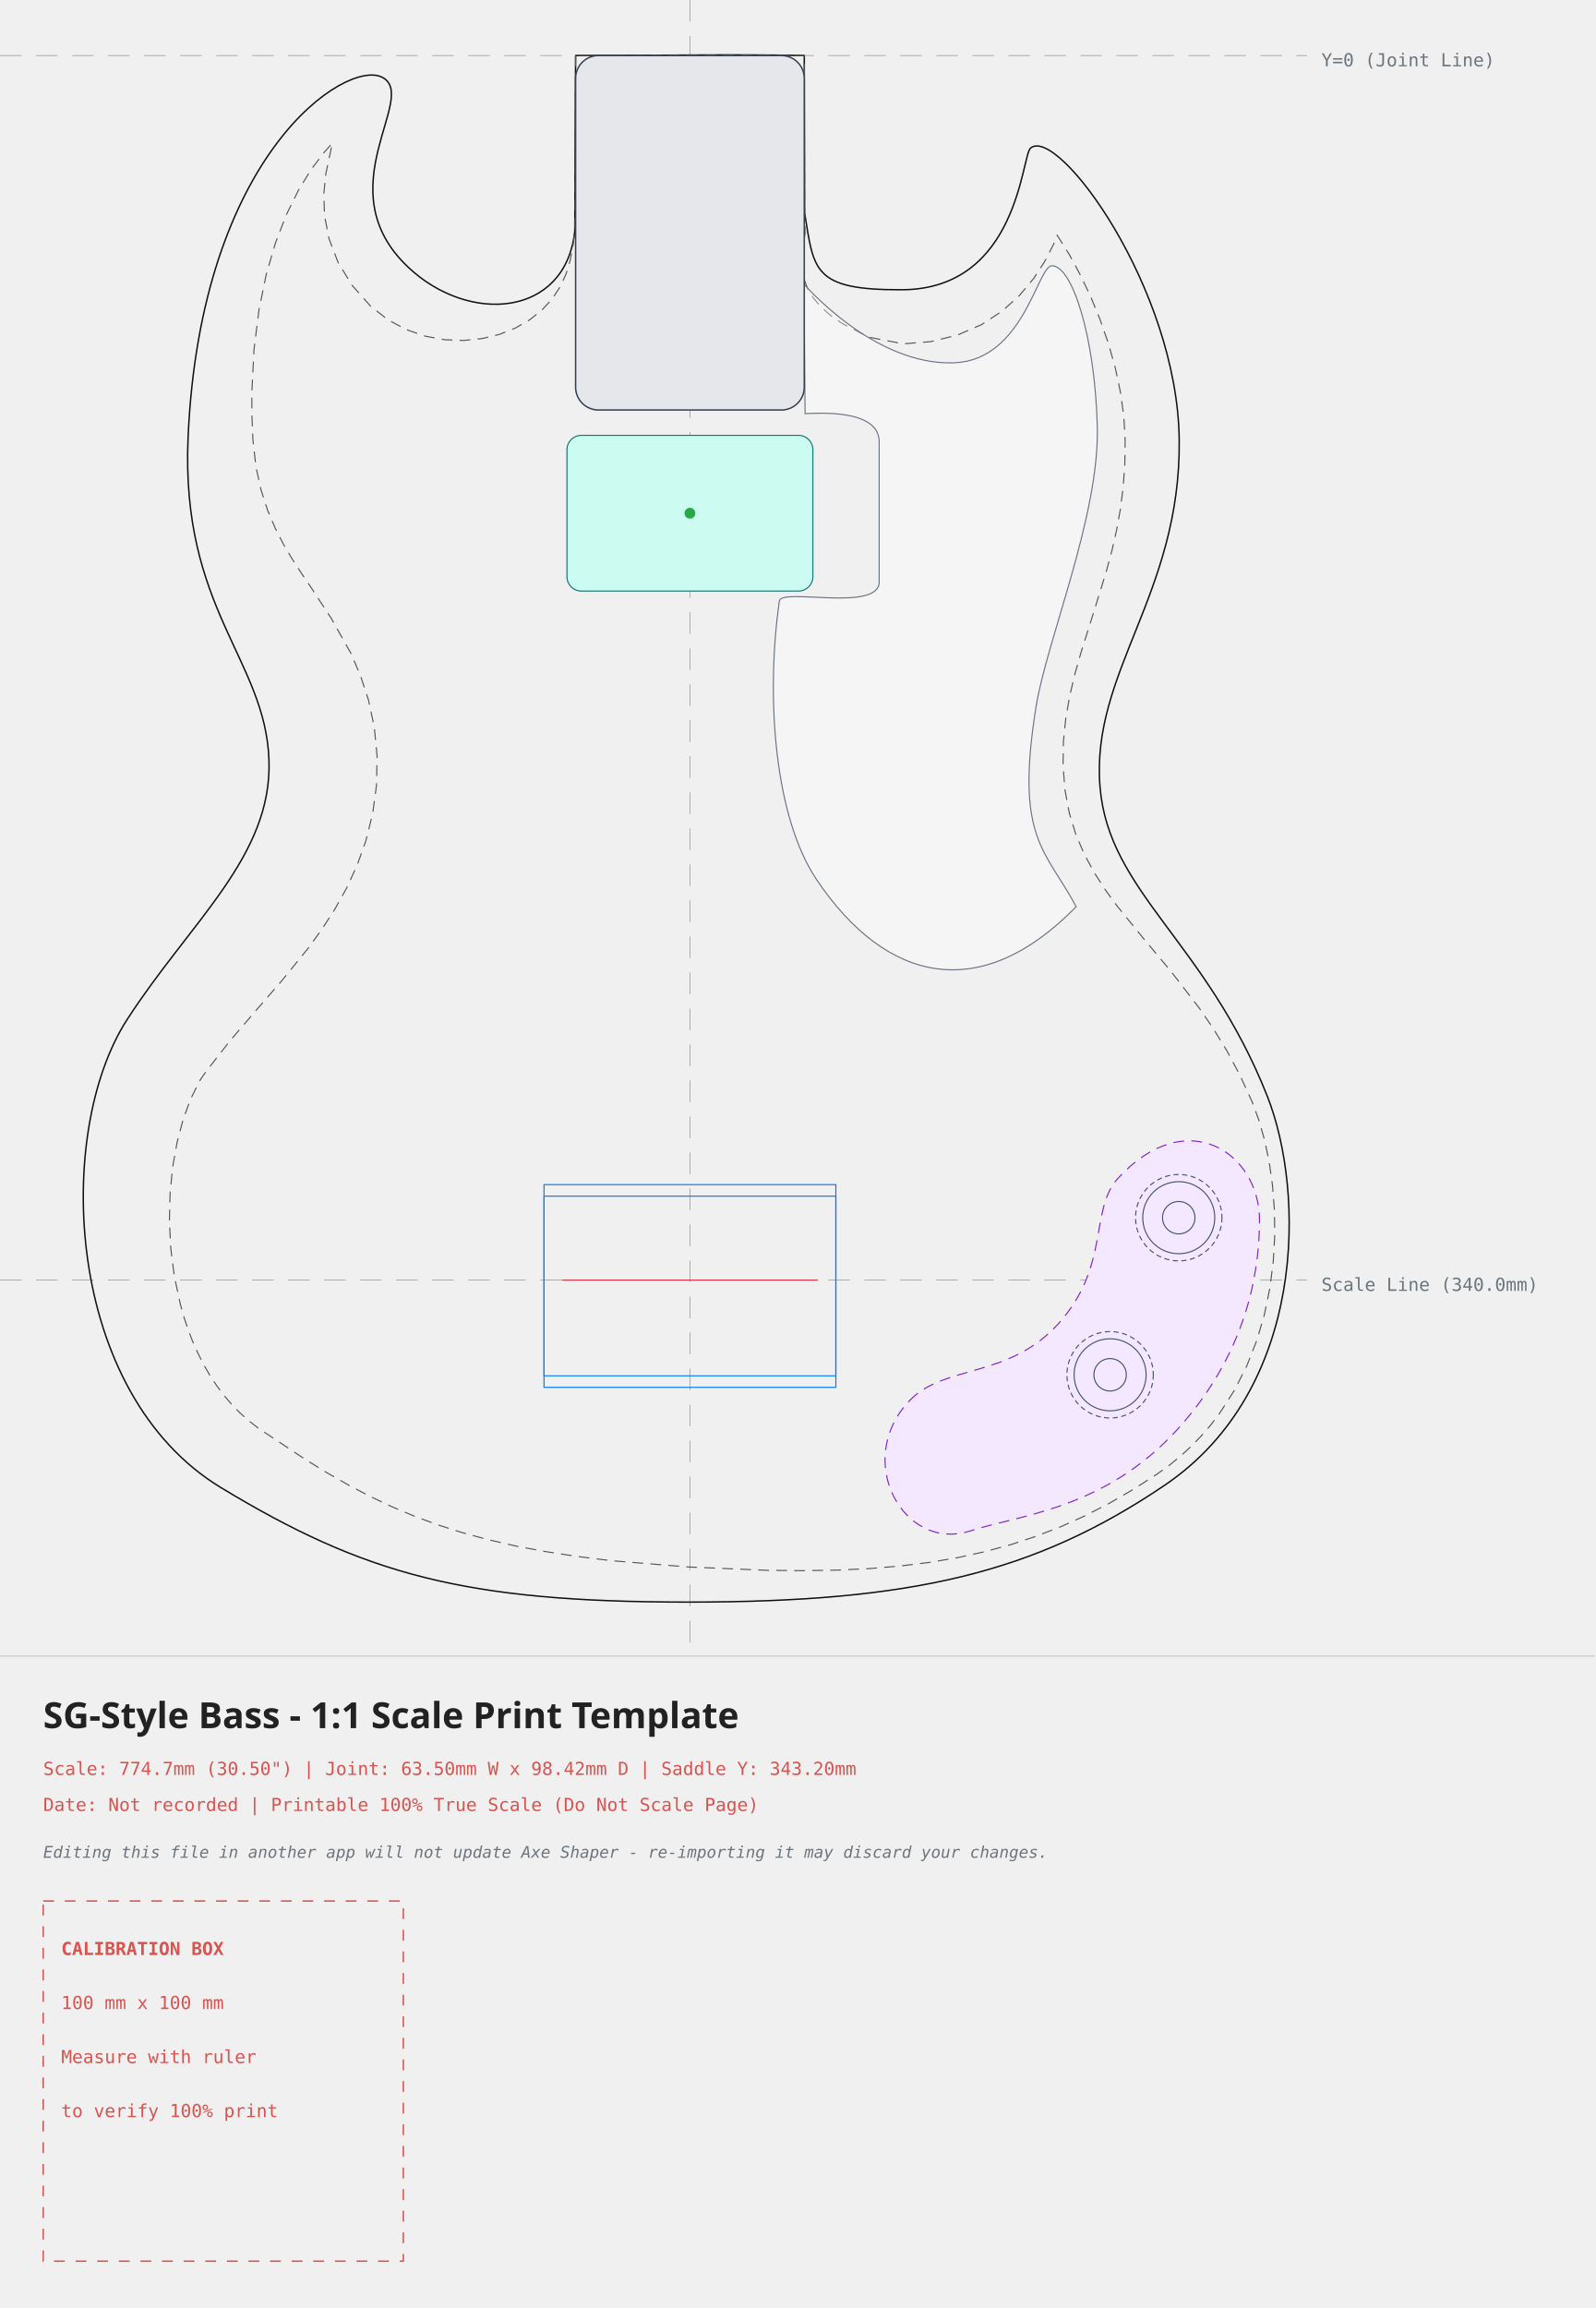
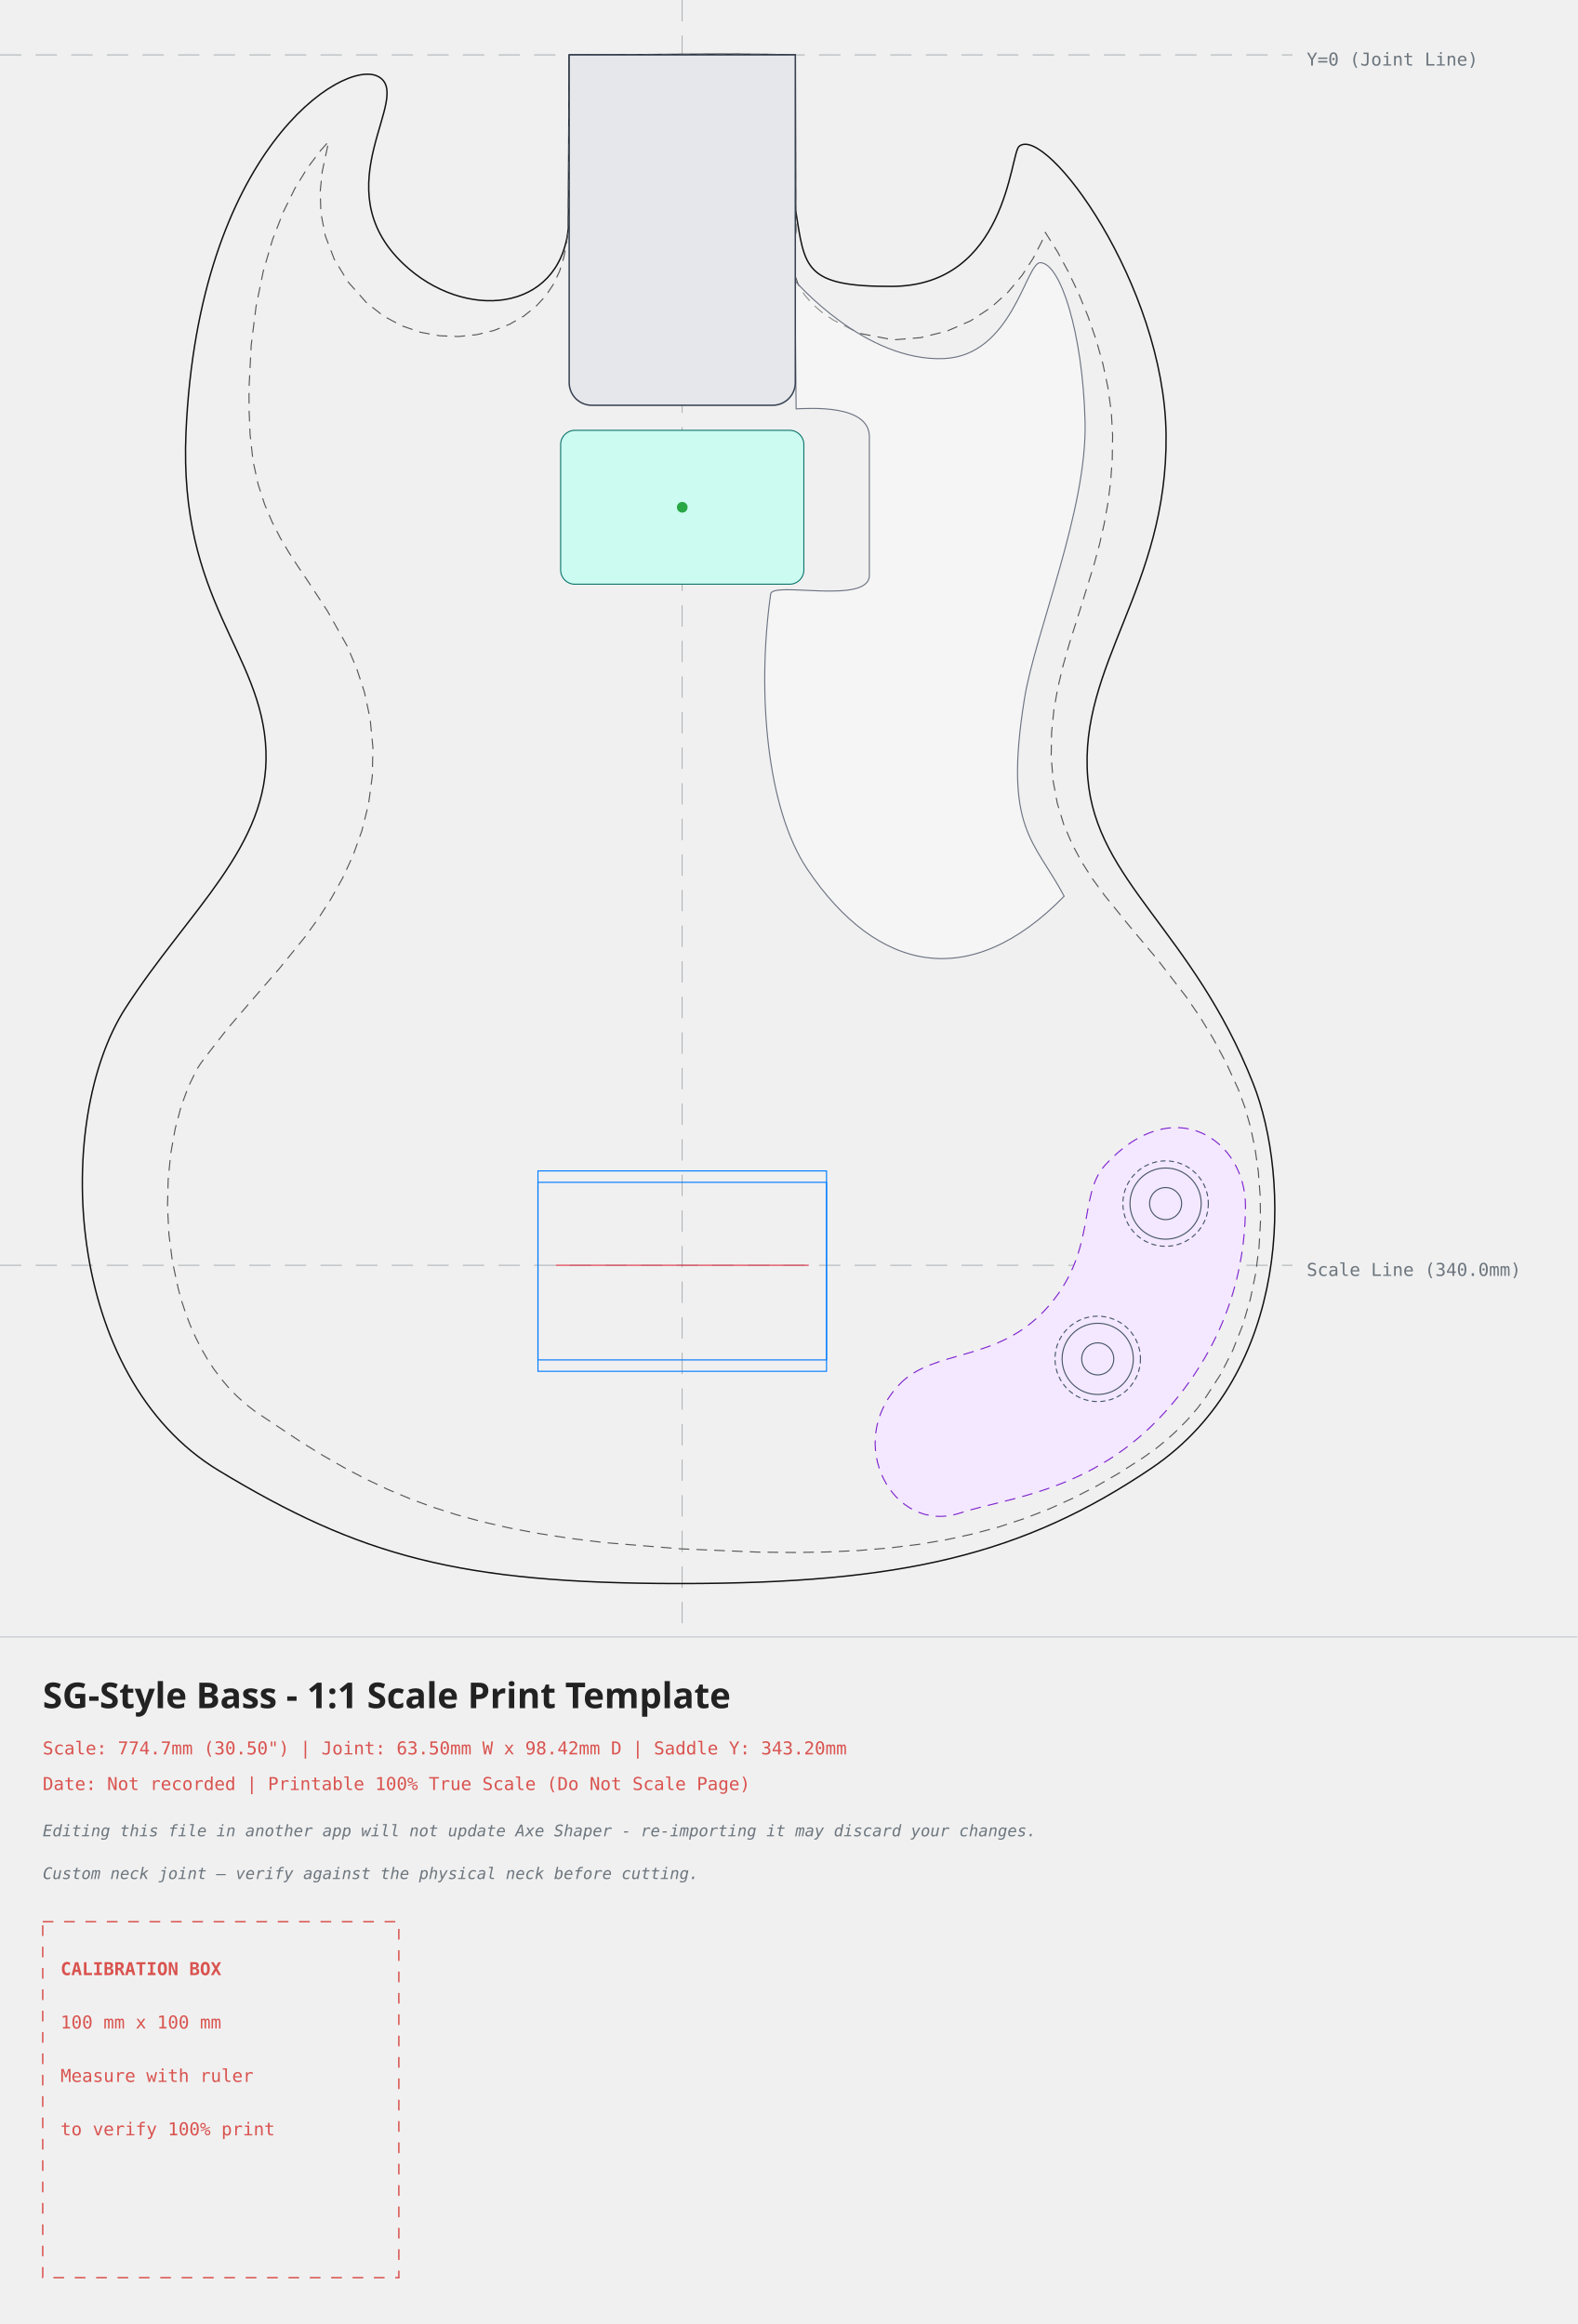
- <svg xmlns="http://www.w3.org/2000/svg" width="442.95mm" height="640.83mm" viewBox="-191.59 -15.42 442.95 640.83">
+ <svg xmlns="http://www.w3.org/2000/svg" width="442.95mm" height="652.83mm" viewBox="-191.59 -15.42 442.95 652.83">
  <style>
.outline{fill:none;stroke:#111;stroke-width:0.40;stroke-linecap:round;stroke-linejoin:round}
.edge-inset{fill:none;stroke:#555;stroke-width:0.30;stroke-dasharray:3 2}
.neck-pocket{fill:#e5e7eb;stroke:#374151;stroke-width:0.40}
.pickup-rout{fill:#ccfbf1;stroke:#0f766e;stroke-width:0.30}
.pickup-cover{fill:none;stroke:#111;stroke-width:0.30}
.control-outline{fill:none;stroke:#475569;stroke-width:0.30}
.control-body{fill:none;stroke:#475569;stroke-width:0.30;stroke-dasharray:1.20 1.20;stroke-linecap:round}
.control-slot{fill:none;stroke:#475569;stroke-width:0.6;stroke-linecap:round}
.control-lever{fill:none;stroke:#475569;stroke-width:0.8;stroke-linecap:round}
.control-cap{fill:none;stroke:#475569;stroke-width:0.30}
.bridge-rout{fill:none;stroke:#007bff;stroke-width:0.30}
.back-route{fill:#f3e8ff;stroke:#7e22ce;stroke-width:0.30;stroke-dasharray:3.00 2.00}
.front-route{fill:#ccfbf1;stroke:#0f766e;stroke-width:0.30}
.pickguard{fill:#fff;fill-opacity:0.35;stroke:#6b7280;stroke-width:0.30}
.center-axis{fill:none;stroke:#6c757d;stroke-width:0.20;stroke-dasharray:6 4;opacity:0.7}
.bridge-reference{fill:none;stroke:#dc3545;stroke-width:0.30}
.mounting-hole{fill:#007bff;stroke:none}
.calibration-box{fill:none;stroke:#d9534f;stroke-width:0.40;stroke-dasharray:3 3}
.band-rule{fill:none;stroke:#adb5bd;stroke-width:0.20}
.text-label{font-family:monospace,sans-serif;font-size:5px;fill:#d9534f}
.disclaimer-label{font-family:monospace,sans-serif;font-size:4.5px;font-style:italic;fill:#6c757d}
.axis-label{font-family:monospace,sans-serif;font-size:5px;fill:#6c757d}
.title-label{font-family:sans-serif;font-size:10px;font-weight:bold;fill:#222}
</style>
  <g id="guides">
    <line class="center-axis" x1="0" y1="-15.42" x2="0" y2="444.41" />
    <line class="center-axis" x1="-191.59" y1="0" x2="171.36" y2="0" />
    <text class="axis-label" x="175.36" y="3">Y=0 (Joint Line)</text>
    <line class="center-axis" x1="-191.59" y1="340.00" x2="171.36" y2="340.00" stroke="#007bff" />
    <text class="axis-label" x="175.36" y="343.00" fill="#007bff">Scale Line (340.0mm)</text>
  </g>
  <g id="back-routes">
    <path class="back-route" d="M 61.07 373.39 C 70.70 363.40, 88.31 367.41, 102.15 352.29 C 116.72 336.36, 110.97 320.39, 118.75 311.87 C 138.01 290.79, 158.26 304.82, 158.17 323.49 C 158.11 334.31, 156.34 358.35, 135.45 381.38 C 115.20 403.70, 91.27 405.25, 77.96 409.62 C 59.26 415.76, 45.18 389.88, 61.07 373.39 Z" />
  </g>
  <g id="body">
    <path class="outline" d="M -31.75 0.00 C -31.75 0.00, -31.98 48.69, -31.98 48.69 C -34.44 72.61, -61.29 74.80, -78.26 58.75 C -101.33 36.93, -74.98 11.33, -85.49 6.02 C -95.47 0.98, -135.89 27.20, -139.36 106.01 C -141.45 153.63, -117.91 167.67, -116.90 195.54 C -115.92 222.30, -138.67 240.37, -156.32 267.71 C -176.59 299.10, -173.81 371.30, -130.13 397.69 C -90.40 421.71, -62.71 429.41, -0.48 429.41 C 61.75 429.41, 95.71 421.37, 131.77 397.01 C 171.36 370.25, 170.88 315.55, 160.30 288.87 C 143.25 245.86, 116.31 232.35, 113.88 203.11 C 111.23 171.17, 136.35 149.62, 135.87 106.69 C 135.40 64.54, 102.13 19.41, 94.59 25.70 C 92.06 27.81, 91.26 64.88, 58.88 65.03 C 34.02 65.15, 34.45 59.65, 31.84 43.66 C 31.84 43.66, 31.75 0.00, 31.75 0.00 C 10.73 -0.42, -10.72 0.04, -31.75 0.00 Z" />
    <path class="edge-inset" d="M -31.75 0.00 L -31.98 48.69 L -32.50 52.97 L -33.27 56.95 L -34.43 60.72 L -36.08 64.29 L -38.31 67.64 L -41.14 70.71 L -44.55 73.41 L -48.50 75.68 L -52.92 77.43 L -57.73 78.59 L -62.84 79.11 L -68.15 78.90 L -73.53 77.91 L -78.85 76.06 L -83.94 73.32 L -88.70 69.57 L -93.84 63.78 L -97.71 57.43 L -100.22 50.88 L -101.47 44.44 L -101.67 38.36 L -101.10 32.79 L -100.03 27.76 L -99.29 24.31 L -99.29 24.31 L -99.29 24.31 L -99.29 24.31 L -99.29 24.31 L -99.29 24.31 L -99.29 24.31 L -99.29 24.31 L -99.29 24.31 L -99.29 24.31 L -99.29 24.31 L -99.29 24.31 L -99.29 24.31 L -101.68 27.00 L -105.25 31.75 L -108.76 37.48 L -112.08 44.22 L -115.08 51.98 L -117.66 60.78 L -119.68 70.65 L -121.05 81.60 L -121.67 93.78 L -121.63 100.09 L -121.36 106.66 L -120.52 114.16 L -119.10 120.62 L -117.27 126.27 L -115.16 131.24 L -112.88 135.69 L -110.45 139.79 L -107.92 143.70 L -105.31 147.55 L -99.64 156.22 L -94.18 165.91 L -91.50 172.16 L -89.27 178.94 L -87.66 186.41 L -86.87 194.51 L -87.04 202.63 L -88.11 210.51 L -89.97 217.96 L -92.45 224.90 L -95.41 231.30 L -98.71 237.20 L -102.24 242.64 L -105.99 247.84 L -113.29 256.83 L -120.69 265.36 L -127.74 273.58 L -134.23 281.92 L -135.34 283.46 L -136.30 284.95 L -138.67 289.80 L -140.70 295.29 L -142.38 301.60 L -143.63 308.53 L -144.36 315.90 L -144.55 323.53 L -144.16 331.26 L -143.18 338.93 L -141.52 346.64 L -140.59 350.03 L -139.43 353.54 L -138.13 356.94 L -136.68 360.21 L -135.10 363.35 L -133.38 366.34 L -131.52 369.17 L -129.53 371.85 L -127.40 374.37 L -125.11 376.73 L -122.67 378.94 L -119.94 381.06 L -106.90 389.74 L -100.83 393.48 L -94.78 396.94 L -88.77 400.09 L -82.72 402.95 L -76.51 405.56 L -70.08 407.94 L -63.31 410.10 L -56.14 412.05 L -48.48 413.81 L -40.25 415.36 L -31.40 416.73 L -21.91 417.90 L -0.48 419.66 L 21.31 420.58 L 31.25 420.69 L 40.71 420.54 L 49.68 420.12 L 58.22 419.41 L 66.37 418.41 L 74.18 417.10 L 81.69 415.46 L 88.96 413.50 L 96.01 411.18 L 102.91 408.51 L 109.68 405.46 L 116.38 402.02 L 123.03 398.17 L 129.65 393.91 L 133.09 391.44 L 136.28 388.84 L 139.26 386.10 L 142.03 383.24 L 144.60 380.26 L 146.94 377.21 L 151.15 370.69 L 154.61 363.88 L 157.39 356.82 L 159.52 349.58 L 161.04 342.25 L 161.98 334.90 L 162.39 327.63 L 162.30 320.52 L 161.77 313.66 L 160.84 307.14 L 159.55 301.05 L 157.95 295.48 L 156.11 290.49 L 152.72 283.10 L 149.10 276.33 L 145.32 270.15 L 141.45 264.50 L 133.55 254.24 L 125.83 245.01 L 118.63 236.15 L 115.25 231.52 L 112.17 226.70 L 109.43 221.59 L 107.11 216.11 L 105.32 210.22 L 104.15 203.93 L 103.61 197.05 L 103.72 190.38 L 104.38 183.92 L 105.49 177.67 L 106.93 171.62 L 108.61 165.71 L 112.17 154.41 L 115.68 143.05 L 117.18 137.48 L 118.48 131.78 L 119.53 125.95 L 120.30 119.91 L 120.76 113.58 L 120.86 106.93 L 120.49 100.27 L 119.56 93.54 L 118.12 86.74 L 116.21 79.97 L 113.91 73.35 L 111.29 66.97 L 108.43 60.95 L 105.43 55.39 L 101.99 49.91 L 101.99 49.91 L 101.99 49.91 L 101.99 49.91 L 101.99 49.91 L 101.99 49.91 L 101.99 49.91 L 101.99 49.91 L 101.99 49.91 L 101.99 49.91 L 101.99 49.91 L 101.99 49.91 L 101.99 49.91 L 101.99 49.91 L 101.99 49.91 L 100.99 52.39 L 98.54 57.14 L 95.42 61.95 L 91.50 66.63 L 86.68 70.98 L 80.93 74.73 L 74.30 77.61 L 66.93 79.43 L 59.26 80.05 L 49.62 78.19 L 42.45 74.49 L 39.17 72.26 L 36.49 69.90 L 34.30 67.37 L 32.67 64.70 L 31.66 61.99 L 31.14 59.26 L 31.36 54.40 L 31.97 49.31 L 31.84 43.66 L 31.75 0.00 L 15.92 -0.17 L 0.00 -0.14 Z" />
  </g>
  <g id="pickguards">
    <path class="pickguard" style="fill:#ffffff" d="M 31.64 63.43 C 31.64 63.43, 51.15 86.24, 73.47 85.31 C 92.65 84.50, 96.43 58.70, 100.49 58.36 C 106.23 58.36, 112.46 78.21, 113.12 102.89 C 113.79 127.84, 99.06 162.27, 96.07 181.04 C 90.24 217.62, 98.80 220.44, 107.25 236.33 C 80.88 263.37, 54.64 257.77, 35.15 228.78 C 23.67 211.68, 20.93 178.77, 24.84 151.42 C 25.36 147.77, 52.54 154.56, 52.55 146.19 C 52.55 146.19, 52.55 107.00, 52.55 107.00 C 52.20 98.15, 35.76 99.28, 31.98 99.43 C 31.98 99.43, 31.64 63.43, 31.64 63.43 Z" />
  </g>
  <g id="neck-pocket">
-     <rect class="neck-pocket" x="-31.75" y="0" width="63.50" height="98.42" rx="6.35" />
+     <path class="neck-pocket" d="M -31.75 0.00 L 31.75 0.00 L 31.75 92.08 L 31.71 92.79 L 31.59 93.49 L 31.39 94.17 L 31.12 94.83 L 30.78 95.45 L 30.36 96.03 L 29.89 96.57 L 29.36 97.04 L 28.78 97.45 L 28.16 97.80 L 27.50 98.07 L 26.81 98.27 L 26.11 98.39 L 25.40 98.42 L -25.40 98.42 L -26.11 98.39 L -26.81 98.27 L -27.50 98.07 L -28.16 97.80 L -28.78 97.45 L -29.36 97.04 L -29.89 96.57 L -30.36 96.03 L -30.78 95.45 L -31.12 94.83 L -31.39 94.17 L -31.59 93.49 L -31.71 92.79 L -31.75 92.08 Z" />
  </g>
  <g id="pickups">
    <g transform="rotate(0.00 0.00 127.08)">
      <path class="pickup-rout" d="M -30.15 105.46 C -30.15 105.46, 30.15 105.46, 30.15 105.46 C 32.37 105.46, 34.15 107.24, 34.15 109.46 C 34.15 109.46, 34.15 144.69, 34.15 144.69 C 34.15 146.91, 32.37 148.69, 30.15 148.69 C 30.15 148.69, -30.15 148.69, -30.15 148.69 C -32.37 148.69, -34.15 146.91, -34.15 144.69 C -34.15 144.69, -34.15 109.46, -34.15 109.46 C -34.15 107.24, -32.37 105.46, -30.15 105.46 Z" />
      <circle cx="0.00" cy="127.08" r="1.5" fill="#28a745" />
    </g>
  </g>
  <g id="control-knobs">
    <g transform="translate(135.74 322.68)" data-knob-style="generic">
      <circle class="control-body" cx="0" cy="0" r="12.00" />
      <circle class="control-outline" cx="0" cy="0" r="10.00" />
      <circle class="control-outline" cx="0" cy="0" r="4.50" />
    </g>
    <g transform="translate(116.68 366.30)" data-knob-style="generic">
      <circle class="control-body" cx="0" cy="0" r="12.00" />
      <circle class="control-outline" cx="0" cy="0" r="10.00" />
      <circle class="control-outline" cx="0" cy="0" r="4.50" />
    </g>
  </g>
  <g id="bridge">
    <path class="bridge-rout" d="M -40.52 313.50 L 40.52 313.50 L 40.52 366.59 L -40.52 366.59 Z" />
    <path class="bridge-rout" d="M -40.52 316.70 L 40.52 316.70 L 40.52 369.79 L -40.52 369.79 Z" />
    <line class="bridge-reference" x1="-35.52" y1="340.00" x2="35.52" y2="340.00" />
  </g>
  <g id="information-band">
    <line class="band-rule" x1="-191.59" y1="444.41" x2="251.36" y2="444.41" />
    <text class="title-label" x="-179.59" y="464.41">SG-Style Bass - 1:1 Scale Print Template</text>
    <text class="text-label" x="-179.59" y="477.41">Scale: 774.7mm (30.50") | Joint: 63.50mm W x 98.42mm D | Saddle Y: 343.20mm</text>
    <text class="text-label" x="-179.59" y="487.41">Date: Not recorded | Printable 100% True Scale (Do Not Scale Page)</text>
    <text class="disclaimer-label" x="-179.59" y="500.41">Editing this file in another app will not update Axe Shaper - re-importing it may discard your changes.</text>
-     <g id="calibration" transform="translate(-179.59 512.41)">
+     <text class="disclaimer-label" x="-179.59" y="512.41">Custom neck joint — verify against the physical neck before cutting.</text>
+     <g id="calibration" transform="translate(-179.59 524.41)">
      <rect class="calibration-box" x="0" y="0" width="100" height="100" />
      <text class="text-label" x="5" y="15" font-weight="bold">CALIBRATION BOX</text>
      <text class="text-label" x="5" y="30">100 mm x 100 mm</text>
      <text class="text-label" x="5" y="45">Measure with ruler</text>
      <text class="text-label" x="5" y="60">to verify 100% print</text>
    </g>
  </g>
</svg>
